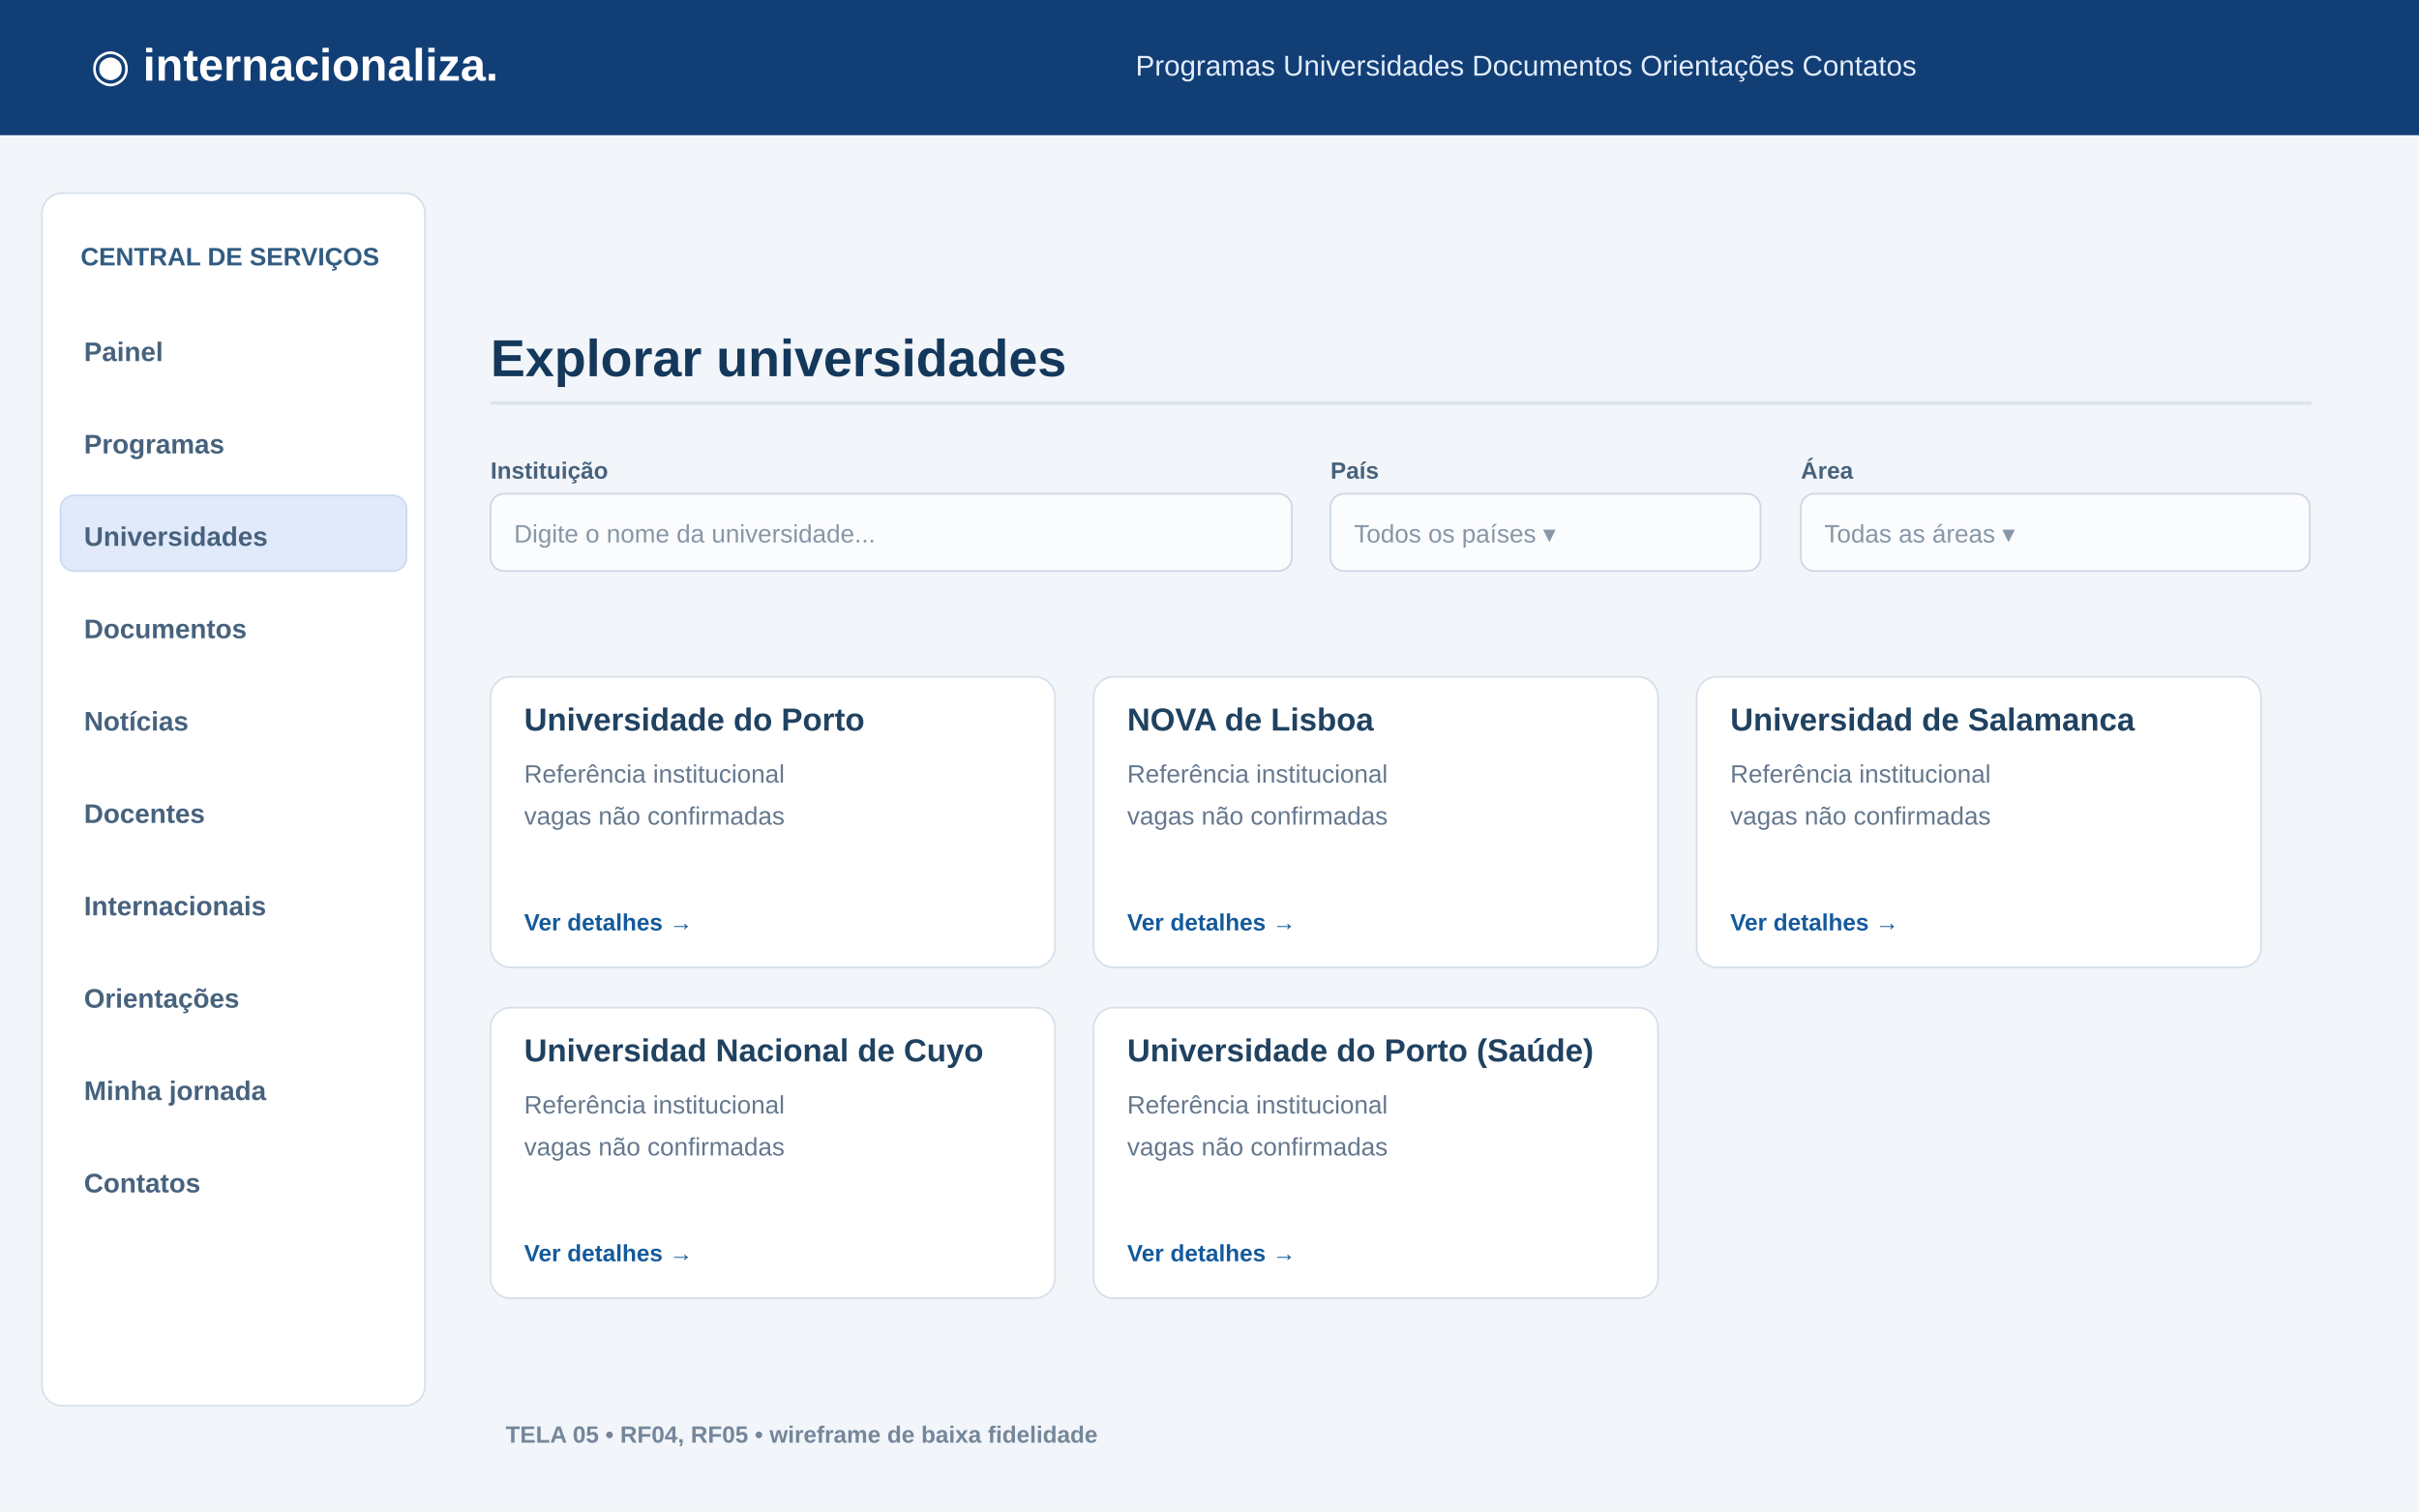
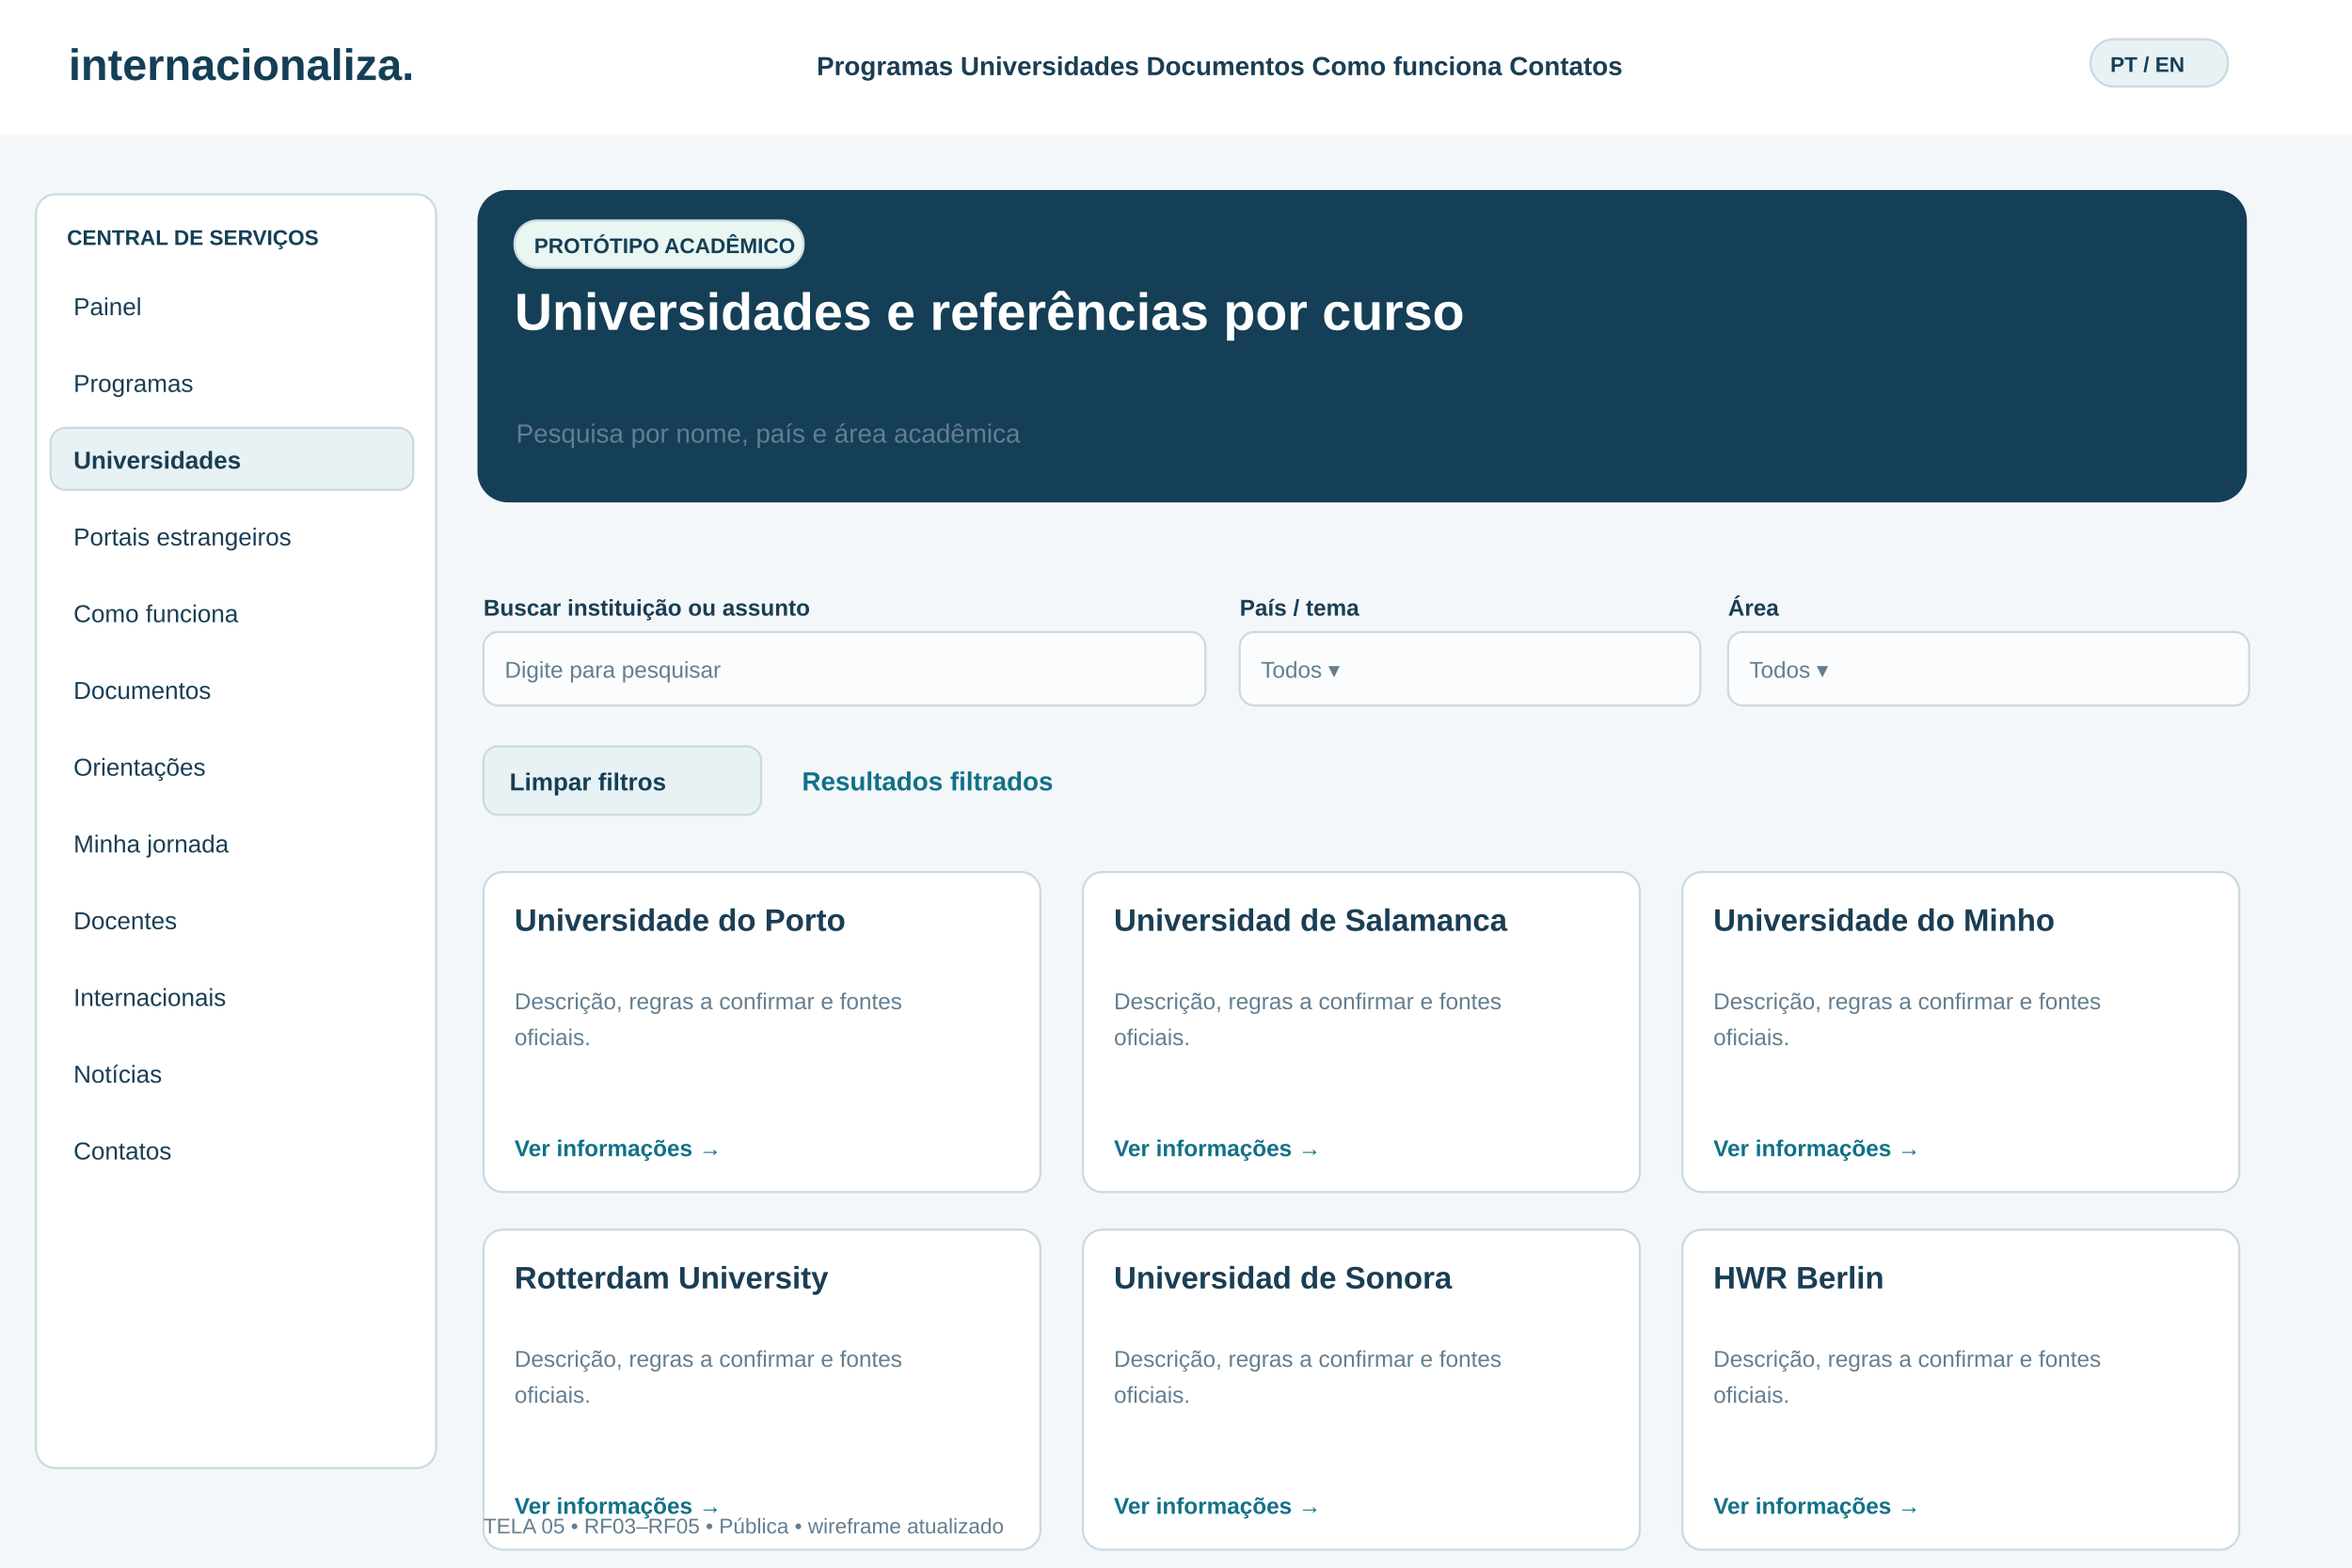
- <svg xmlns="http://www.w3.org/2000/svg" viewBox="0 0 1440 900" role="img" aria-labelledby="title desc">
-   <rect width="1440" height="900" fill="#f2f5f9" />
-   <rect x="0" y="0" width="1440" height="80" rx="0" fill="#113e75" stroke="#113e75" stroke-width="1" />
-   <text x="54" y="48" font-family="Arial,Helvetica,sans-serif" font-size="27" font-weight="800" fill="#fff">◉ internacionaliza.</text>
-   <text x="676" y="45" font-family="Arial,Helvetica,sans-serif" font-size="17" font-weight="400" fill="#e3edfb">Programas   Universidades   Documentos   Orientações   Contatos</text>
-   <rect x="25" y="115" width="228" height="722" rx="12" fill="#fff" stroke="#d5dfe9" stroke-width="1" />
-   <text x="48" y="158" font-family="Arial,Helvetica,sans-serif" font-size="15" font-weight="800" fill="#315b82">CENTRAL DE SERVIÇOS</text>
-   <text x="50" y="215" font-family="Arial,Helvetica,sans-serif" font-size="16" font-weight="600" fill="#47627d">Painel</text>
-   <text x="50" y="270" font-family="Arial,Helvetica,sans-serif" font-size="16" font-weight="600" fill="#47627d">Programas</text>
-   <rect x="36" y="295" width="206" height="45" rx="8" fill="#e1eafa" stroke="#c9daf0" stroke-width="1" />
-   <text x="50" y="325" font-family="Arial,Helvetica,sans-serif" font-size="16" font-weight="600" fill="#47627d">Universidades</text>
-   <text x="50" y="380" font-family="Arial,Helvetica,sans-serif" font-size="16" font-weight="600" fill="#47627d">Documentos</text>
-   <text x="50" y="435" font-family="Arial,Helvetica,sans-serif" font-size="16" font-weight="600" fill="#47627d">Notícias</text>
-   <text x="50" y="490" font-family="Arial,Helvetica,sans-serif" font-size="16" font-weight="600" fill="#47627d">Docentes</text>
-   <text x="50" y="545" font-family="Arial,Helvetica,sans-serif" font-size="16" font-weight="600" fill="#47627d">Internacionais</text>
-   <text x="50" y="600" font-family="Arial,Helvetica,sans-serif" font-size="16" font-weight="600" fill="#47627d">Orientações</text>
-   <text x="50" y="655" font-family="Arial,Helvetica,sans-serif" font-size="16" font-weight="600" fill="#47627d">Minha jornada</text>
-   <text x="50" y="710" font-family="Arial,Helvetica,sans-serif" font-size="16" font-weight="600" fill="#47627d">Contatos</text>
-   <text x="292" y="224" font-family="Arial,Helvetica,sans-serif" font-size="31" font-weight="700" fill="#14385b">Explorar universidades</text>
-   <line x1="292" y1="240" x2="1376" y2="240" stroke="#dce4ee" stroke-width="2" />
-   <text x="292" y="285" font-family="Arial,Helvetica,sans-serif" font-size="14" font-weight="700" fill="#48627d">Instituição</text>
-   <rect x="292" y="294" width="477" height="46" rx="8" fill="#fbfcfe" stroke="#cbd6e5" stroke-width="1" />
-   <text x="306" y="323" font-family="Arial,Helvetica,sans-serif" font-size="15" font-weight="400" fill="#8697a7">Digite o nome da universidade...</text>
-   <text x="792" y="285" font-family="Arial,Helvetica,sans-serif" font-size="14" font-weight="700" fill="#48627d">País</text>
-   <rect x="792" y="294" width="256" height="46" rx="8" fill="#fbfcfe" stroke="#cbd6e5" stroke-width="1" />
-   <text x="806" y="323" font-family="Arial,Helvetica,sans-serif" font-size="15" font-weight="400" fill="#8697a7">Todos os países ▾</text>
-   <text x="1072" y="285" font-family="Arial,Helvetica,sans-serif" font-size="14" font-weight="700" fill="#48627d">Área</text>
-   <rect x="1072" y="294" width="303" height="46" rx="8" fill="#fbfcfe" stroke="#cbd6e5" stroke-width="1" />
-   <text x="1086" y="323" font-family="Arial,Helvetica,sans-serif" font-size="15" font-weight="400" fill="#8697a7">Todas as áreas ▾</text>
-   <rect x="292" y="403" width="336" height="173" rx="12" fill="#fff" stroke="#d5dfe9" stroke-width="1" />
-   <text x="312" y="435" font-family="Arial,Helvetica,sans-serif" font-size="19" font-weight="700" fill="#204261">Universidade do Porto</text>
-   <text x="312" y="466" font-family="Arial,Helvetica,sans-serif" font-size="15" font-weight="400" fill="#65788e">Referência institucional</text>
-   <text x="312" y="491" font-family="Arial,Helvetica,sans-serif" font-size="15" font-weight="400" fill="#65788e">vagas não confirmadas</text>
-   <text x="312" y="554" font-family="Arial,Helvetica,sans-serif" font-size="14" font-weight="700" fill="#145a9b">Ver detalhes →</text>
-   <rect x="651" y="403" width="336" height="173" rx="12" fill="#fff" stroke="#d5dfe9" stroke-width="1" />
-   <text x="671" y="435" font-family="Arial,Helvetica,sans-serif" font-size="19" font-weight="700" fill="#204261">NOVA de Lisboa</text>
-   <text x="671" y="466" font-family="Arial,Helvetica,sans-serif" font-size="15" font-weight="400" fill="#65788e">Referência institucional</text>
-   <text x="671" y="491" font-family="Arial,Helvetica,sans-serif" font-size="15" font-weight="400" fill="#65788e">vagas não confirmadas</text>
-   <text x="671" y="554" font-family="Arial,Helvetica,sans-serif" font-size="14" font-weight="700" fill="#145a9b">Ver detalhes →</text>
-   <rect x="1010" y="403" width="336" height="173" rx="12" fill="#fff" stroke="#d5dfe9" stroke-width="1" />
-   <text x="1030" y="435" font-family="Arial,Helvetica,sans-serif" font-size="19" font-weight="700" fill="#204261">Universidad de Salamanca</text>
-   <text x="1030" y="466" font-family="Arial,Helvetica,sans-serif" font-size="15" font-weight="400" fill="#65788e">Referência institucional</text>
-   <text x="1030" y="491" font-family="Arial,Helvetica,sans-serif" font-size="15" font-weight="400" fill="#65788e">vagas não confirmadas</text>
-   <text x="1030" y="554" font-family="Arial,Helvetica,sans-serif" font-size="14" font-weight="700" fill="#145a9b">Ver detalhes →</text>
-   <rect x="292" y="600" width="336" height="173" rx="12" fill="#fff" stroke="#d5dfe9" stroke-width="1" />
-   <text x="312" y="632" font-family="Arial,Helvetica,sans-serif" font-size="19" font-weight="700" fill="#204261">Universidad Nacional de Cuyo</text>
-   <text x="312" y="663" font-family="Arial,Helvetica,sans-serif" font-size="15" font-weight="400" fill="#65788e">Referência institucional</text>
-   <text x="312" y="688" font-family="Arial,Helvetica,sans-serif" font-size="15" font-weight="400" fill="#65788e">vagas não confirmadas</text>
-   <text x="312" y="751" font-family="Arial,Helvetica,sans-serif" font-size="14" font-weight="700" fill="#145a9b">Ver detalhes →</text>
-   <rect x="651" y="600" width="336" height="173" rx="12" fill="#fff" stroke="#d5dfe9" stroke-width="1" />
-   <text x="671" y="632" font-family="Arial,Helvetica,sans-serif" font-size="19" font-weight="700" fill="#204261">Universidade do Porto (Saúde)</text>
-   <text x="671" y="663" font-family="Arial,Helvetica,sans-serif" font-size="15" font-weight="400" fill="#65788e">Referência institucional</text>
-   <text x="671" y="688" font-family="Arial,Helvetica,sans-serif" font-size="15" font-weight="400" fill="#65788e">vagas não confirmadas</text>
-   <text x="671" y="751" font-family="Arial,Helvetica,sans-serif" font-size="14" font-weight="700" fill="#145a9b">Ver detalhes →</text>
-   <text x="301" y="859" font-family="Arial,Helvetica,sans-serif" font-size="14" font-weight="600" fill="#74869a">TELA 05  •  RF04, RF05  •  wireframe de baixa fidelidade</text>
+ <svg xmlns="http://www.w3.org/2000/svg" viewBox="0 0 1440 960" role="img" aria-labelledby="title desc">
+   <rect x="0" y="0" width="1440" height="960" rx="0" fill="#F4F7F9" stroke="#F4F7F9" stroke-width="1.3" />
+   <rect x="0" y="0" width="1440" height="82" rx="0" fill="#FFFFFF" stroke="#FFFFFF" stroke-width="1.3" />
+   <text x="42" y="49" fill="#143F56" font-size="27" font-weight="700" font-family="Arial, Helvetica, sans-serif">internacionaliza.</text>
+   <text x="500" y="46" fill="#1A3E54" font-size="16" font-weight="700" font-family="Arial, Helvetica, sans-serif">Programas    Universidades    Documentos    Como funciona    Contatos</text>
+   <rect x="1280" y="24" width="84" height="29" rx="14" fill="#E8F2F4" stroke="#CBD9E1" stroke-width="1.3" />
+   <text x="1292" y="44" fill="#143F56" font-size="13" font-weight="700" font-family="Arial, Helvetica, sans-serif">PT / EN</text>
+   <rect x="22" y="119" width="245" height="780" rx="12" fill="#FFFFFF" stroke="#CBD9E1" stroke-width="1.3" />
+   <text x="41" y="150" fill="#143F56" font-size="13" font-weight="700" font-family="Arial, Helvetica, sans-serif">CENTRAL DE SERVIÇOS</text>
+   <text x="45" y="193" fill="#1A3E54" font-size="15" font-weight="400" font-family="Arial, Helvetica, sans-serif">Painel</text>
+   <text x="45" y="240" fill="#1A3E54" font-size="15" font-weight="400" font-family="Arial, Helvetica, sans-serif">Programas</text>
+   <rect x="31" y="262" width="222" height="38" rx="9" fill="#E8F2F4" stroke="#CBD9E1" stroke-width="1.3" />
+   <text x="45" y="287" fill="#1A3E54" font-size="15" font-weight="700" font-family="Arial, Helvetica, sans-serif">Universidades</text>
+   <text x="45" y="334" fill="#1A3E54" font-size="15" font-weight="400" font-family="Arial, Helvetica, sans-serif">Portais estrangeiros</text>
+   <text x="45" y="381" fill="#1A3E54" font-size="15" font-weight="400" font-family="Arial, Helvetica, sans-serif">Como funciona</text>
+   <text x="45" y="428" fill="#1A3E54" font-size="15" font-weight="400" font-family="Arial, Helvetica, sans-serif">Documentos</text>
+   <text x="45" y="475" fill="#1A3E54" font-size="15" font-weight="400" font-family="Arial, Helvetica, sans-serif">Orientações</text>
+   <text x="45" y="522" fill="#1A3E54" font-size="15" font-weight="400" font-family="Arial, Helvetica, sans-serif">Minha jornada</text>
+   <text x="45" y="569" fill="#1A3E54" font-size="15" font-weight="400" font-family="Arial, Helvetica, sans-serif">Docentes</text>
+   <text x="45" y="616" fill="#1A3E54" font-size="15" font-weight="400" font-family="Arial, Helvetica, sans-serif">Internacionais</text>
+   <text x="45" y="663" fill="#1A3E54" font-size="15" font-weight="400" font-family="Arial, Helvetica, sans-serif">Notícias</text>
+   <text x="45" y="710" fill="#1A3E54" font-size="15" font-weight="400" font-family="Arial, Helvetica, sans-serif">Contatos</text>
+   <rect x="293" y="117" width="1082" height="190" rx="18" fill="#143F56" stroke="#143F56" stroke-width="1.3" />
+   <rect x="315" y="135" width="177" height="29" rx="14" fill="#EAF6F2" stroke="#CBD9E1" stroke-width="1.3" />
+   <text x="327" y="155" fill="#143F56" font-size="13" font-weight="700" font-family="Arial, Helvetica, sans-serif">PROTÓTIPO ACADÊMICO</text>
+   <text x="315" y="202" fill="#FFFFFF" font-size="32" font-weight="700" font-family="Arial, Helvetica, sans-serif">Universidades e referências por curso</text>
+   <text x="316" y="271" fill="#647E90" font-size="16" font-weight="400" font-family="Arial, Helvetica, sans-serif">Pesquisa por nome, país e área acadêmica</text>
+   <text x="296" y="377" fill="#1A3E54" font-size="14" font-weight="700" font-family="Arial, Helvetica, sans-serif">Buscar instituição ou assunto</text>
+   <rect x="296" y="387" width="442" height="45" rx="9" fill="#FAFCFD" stroke="#CBD9E1" stroke-width="1.3" />
+   <text x="309" y="415" fill="#647E90" font-size="14" font-weight="400" font-family="Arial, Helvetica, sans-serif">Digite para pesquisar</text>
+   <text x="759" y="377" fill="#1A3E54" font-size="14" font-weight="700" font-family="Arial, Helvetica, sans-serif">País / tema</text>
+   <rect x="759" y="387" width="282" height="45" rx="9" fill="#FAFCFD" stroke="#CBD9E1" stroke-width="1.3" />
+   <text x="772" y="415" fill="#647E90" font-size="14" font-weight="400" font-family="Arial, Helvetica, sans-serif">Todos ▾</text>
+   <text x="1058" y="377" fill="#1A3E54" font-size="14" font-weight="700" font-family="Arial, Helvetica, sans-serif">Área</text>
+   <rect x="1058" y="387" width="319" height="45" rx="9" fill="#FAFCFD" stroke="#CBD9E1" stroke-width="1.3" />
+   <text x="1071" y="415" fill="#647E90" font-size="14" font-weight="400" font-family="Arial, Helvetica, sans-serif">Todos ▾</text>
+   <rect x="296" y="457" width="170" height="42" rx="9" fill="#E8F2F4" stroke="#CBD9E1" stroke-width="1.3" />
+   <text x="312" y="484" fill="#143F56" font-size="15" font-weight="700" font-family="Arial, Helvetica, sans-serif">Limpar filtros</text>
+   <text x="491" y="484" fill="#117188" font-size="16" font-weight="700" font-family="Arial, Helvetica, sans-serif">Resultados filtrados</text>
+   <rect x="296" y="534" width="341" height="196" rx="12" fill="#FFFFFF" stroke="#CBD9E1" stroke-width="1.3" />
+   <text x="315" y="570" fill="#1A3E54" font-size="19" font-weight="700" font-family="Arial, Helvetica, sans-serif">Universidade do Porto</text>
+   <text x="315" y="618" fill="#647E90" font-size="14" font-weight="400" font-family="Arial, Helvetica, sans-serif">Descrição, regras a confirmar e fontes</text>
+   <text x="315" y="640" fill="#647E90" font-size="14" font-weight="400" font-family="Arial, Helvetica, sans-serif">oficiais.</text>
+   <text x="315" y="708" fill="#117188" font-size="14" font-weight="700" font-family="Arial, Helvetica, sans-serif">Ver informações →</text>
+   <rect x="663" y="534" width="341" height="196" rx="12" fill="#FFFFFF" stroke="#CBD9E1" stroke-width="1.3" />
+   <text x="682" y="570" fill="#1A3E54" font-size="19" font-weight="700" font-family="Arial, Helvetica, sans-serif">Universidad de Salamanca</text>
+   <text x="682" y="618" fill="#647E90" font-size="14" font-weight="400" font-family="Arial, Helvetica, sans-serif">Descrição, regras a confirmar e fontes</text>
+   <text x="682" y="640" fill="#647E90" font-size="14" font-weight="400" font-family="Arial, Helvetica, sans-serif">oficiais.</text>
+   <text x="682" y="708" fill="#117188" font-size="14" font-weight="700" font-family="Arial, Helvetica, sans-serif">Ver informações →</text>
+   <rect x="1030" y="534" width="341" height="196" rx="12" fill="#FFFFFF" stroke="#CBD9E1" stroke-width="1.3" />
+   <text x="1049" y="570" fill="#1A3E54" font-size="19" font-weight="700" font-family="Arial, Helvetica, sans-serif">Universidade do Minho</text>
+   <text x="1049" y="618" fill="#647E90" font-size="14" font-weight="400" font-family="Arial, Helvetica, sans-serif">Descrição, regras a confirmar e fontes</text>
+   <text x="1049" y="640" fill="#647E90" font-size="14" font-weight="400" font-family="Arial, Helvetica, sans-serif">oficiais.</text>
+   <text x="1049" y="708" fill="#117188" font-size="14" font-weight="700" font-family="Arial, Helvetica, sans-serif">Ver informações →</text>
+   <rect x="296" y="753" width="341" height="196" rx="12" fill="#FFFFFF" stroke="#CBD9E1" stroke-width="1.3" />
+   <text x="315" y="789" fill="#1A3E54" font-size="19" font-weight="700" font-family="Arial, Helvetica, sans-serif">Rotterdam University</text>
+   <text x="315" y="837" fill="#647E90" font-size="14" font-weight="400" font-family="Arial, Helvetica, sans-serif">Descrição, regras a confirmar e fontes</text>
+   <text x="315" y="859" fill="#647E90" font-size="14" font-weight="400" font-family="Arial, Helvetica, sans-serif">oficiais.</text>
+   <text x="315" y="927" fill="#117188" font-size="14" font-weight="700" font-family="Arial, Helvetica, sans-serif">Ver informações →</text>
+   <rect x="663" y="753" width="341" height="196" rx="12" fill="#FFFFFF" stroke="#CBD9E1" stroke-width="1.3" />
+   <text x="682" y="789" fill="#1A3E54" font-size="19" font-weight="700" font-family="Arial, Helvetica, sans-serif">Universidad de Sonora</text>
+   <text x="682" y="837" fill="#647E90" font-size="14" font-weight="400" font-family="Arial, Helvetica, sans-serif">Descrição, regras a confirmar e fontes</text>
+   <text x="682" y="859" fill="#647E90" font-size="14" font-weight="400" font-family="Arial, Helvetica, sans-serif">oficiais.</text>
+   <text x="682" y="927" fill="#117188" font-size="14" font-weight="700" font-family="Arial, Helvetica, sans-serif">Ver informações →</text>
+   <rect x="1030" y="753" width="341" height="196" rx="12" fill="#FFFFFF" stroke="#CBD9E1" stroke-width="1.3" />
+   <text x="1049" y="789" fill="#1A3E54" font-size="19" font-weight="700" font-family="Arial, Helvetica, sans-serif">HWR Berlin</text>
+   <text x="1049" y="837" fill="#647E90" font-size="14" font-weight="400" font-family="Arial, Helvetica, sans-serif">Descrição, regras a confirmar e fontes</text>
+   <text x="1049" y="859" fill="#647E90" font-size="14" font-weight="400" font-family="Arial, Helvetica, sans-serif">oficiais.</text>
+   <text x="1049" y="927" fill="#117188" font-size="14" font-weight="700" font-family="Arial, Helvetica, sans-serif">Ver informações →</text>
+   <text x="296" y="939" font-family="Arial,Helvetica,sans-serif" font-size="13" fill="#647E90">TELA 05  •  RF03–RF05  •  Pública  •  wireframe atualizado</text>
</svg>
